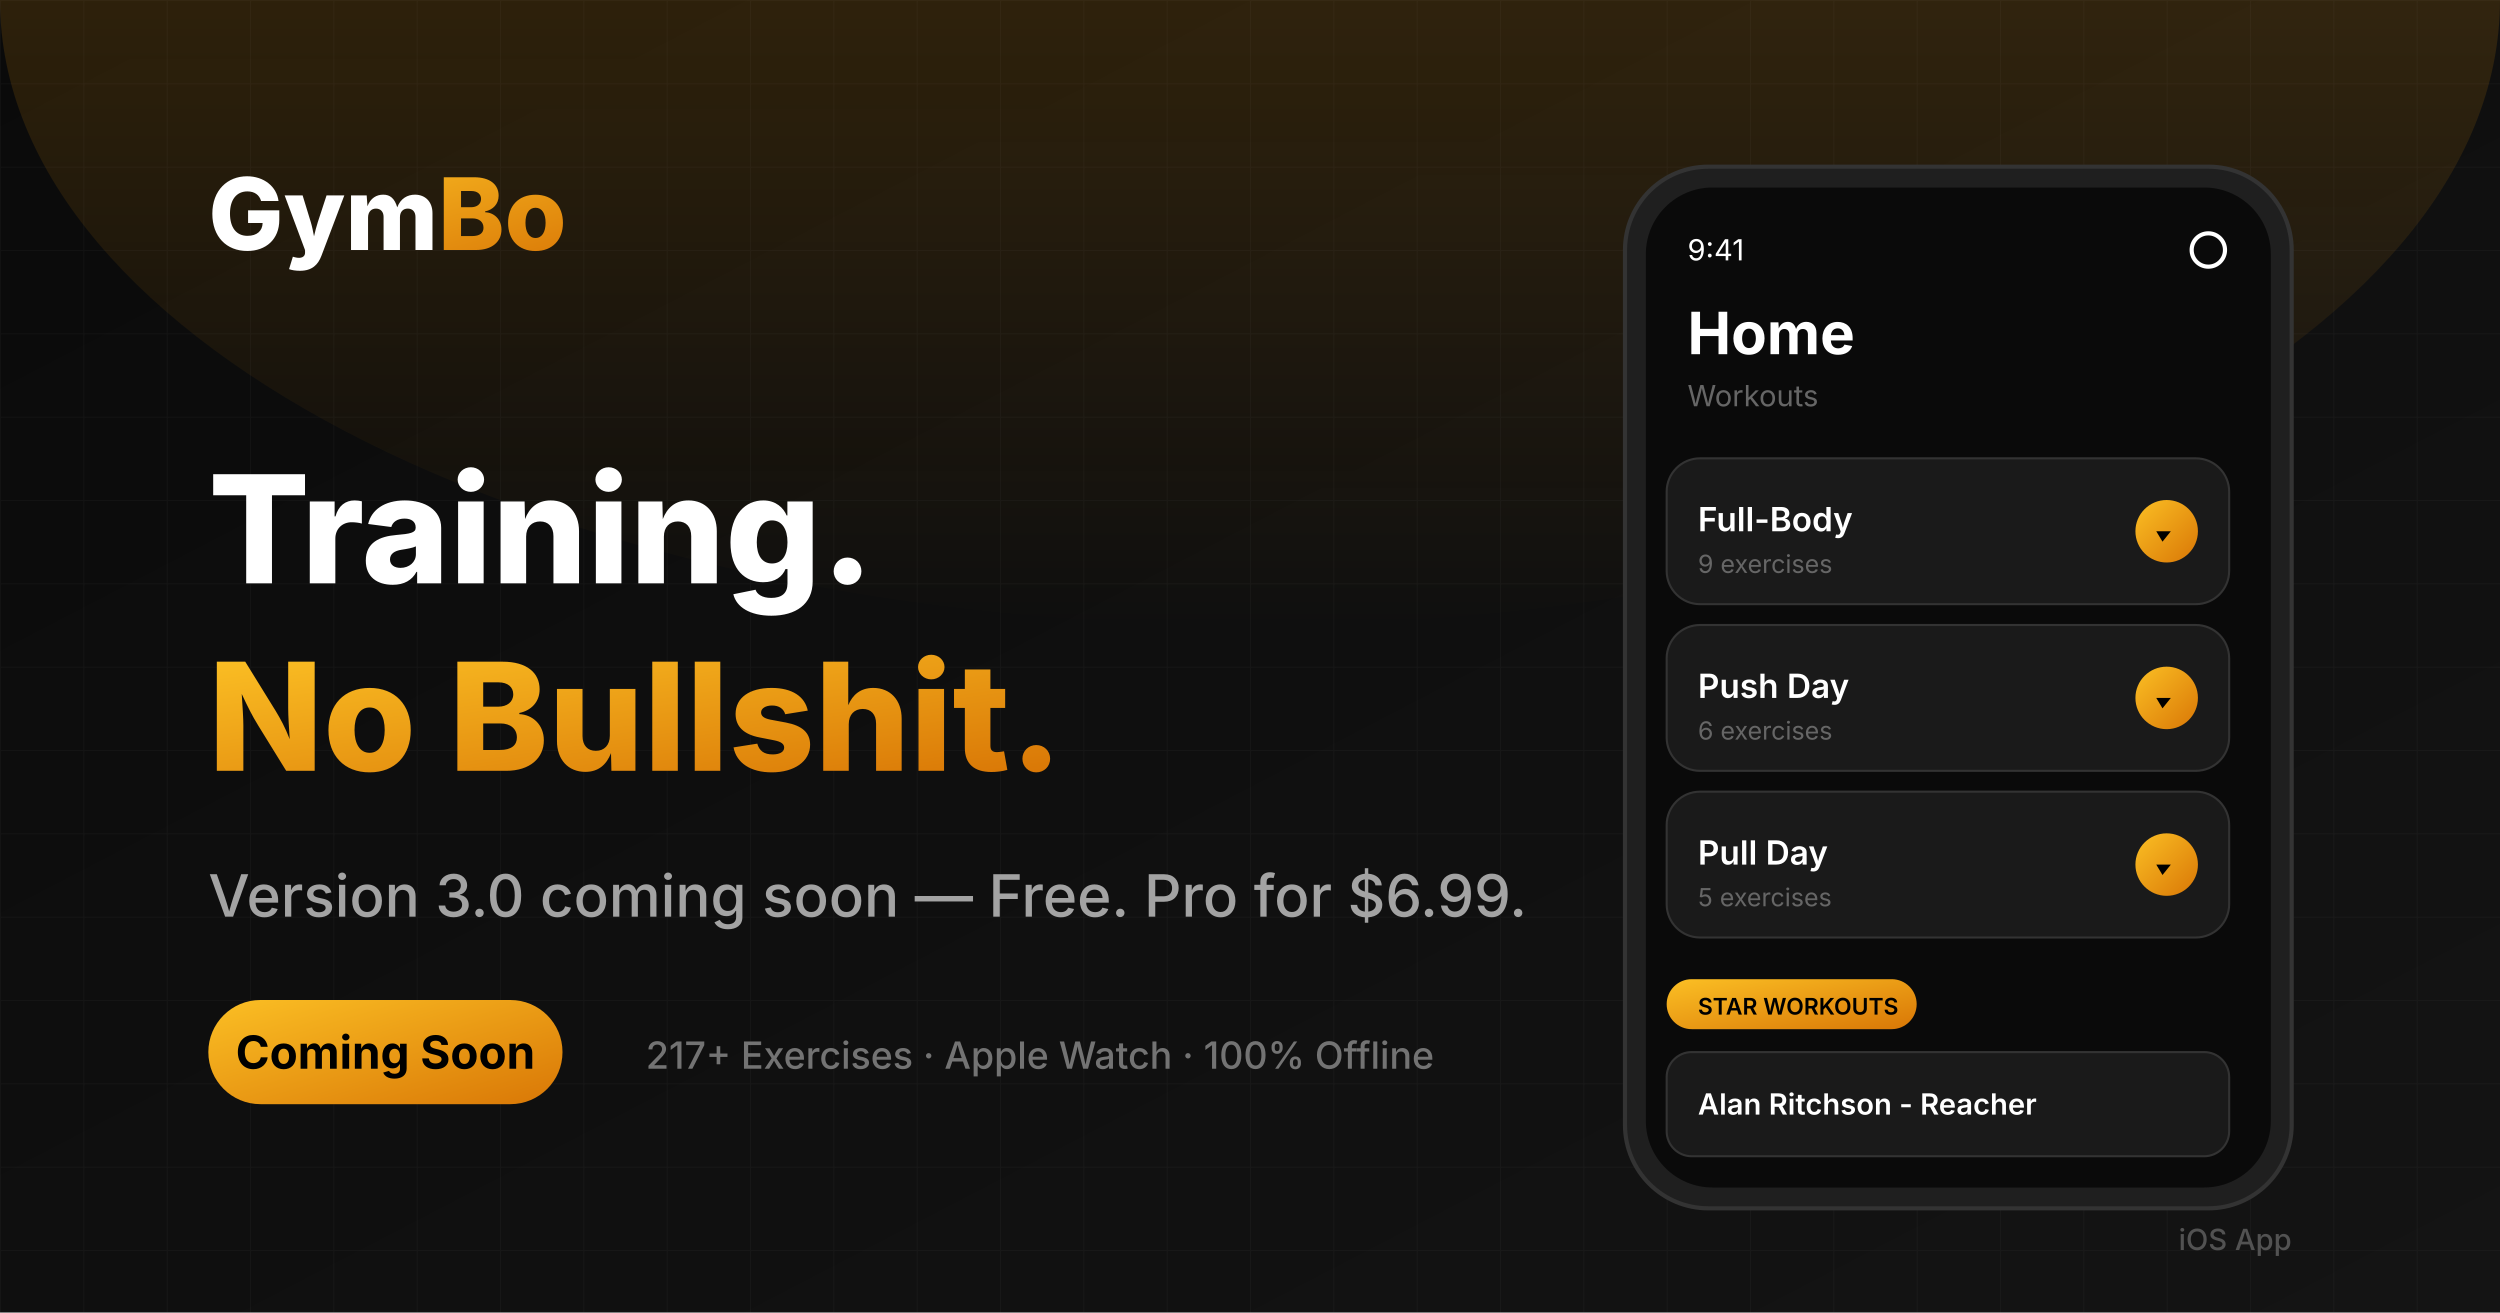
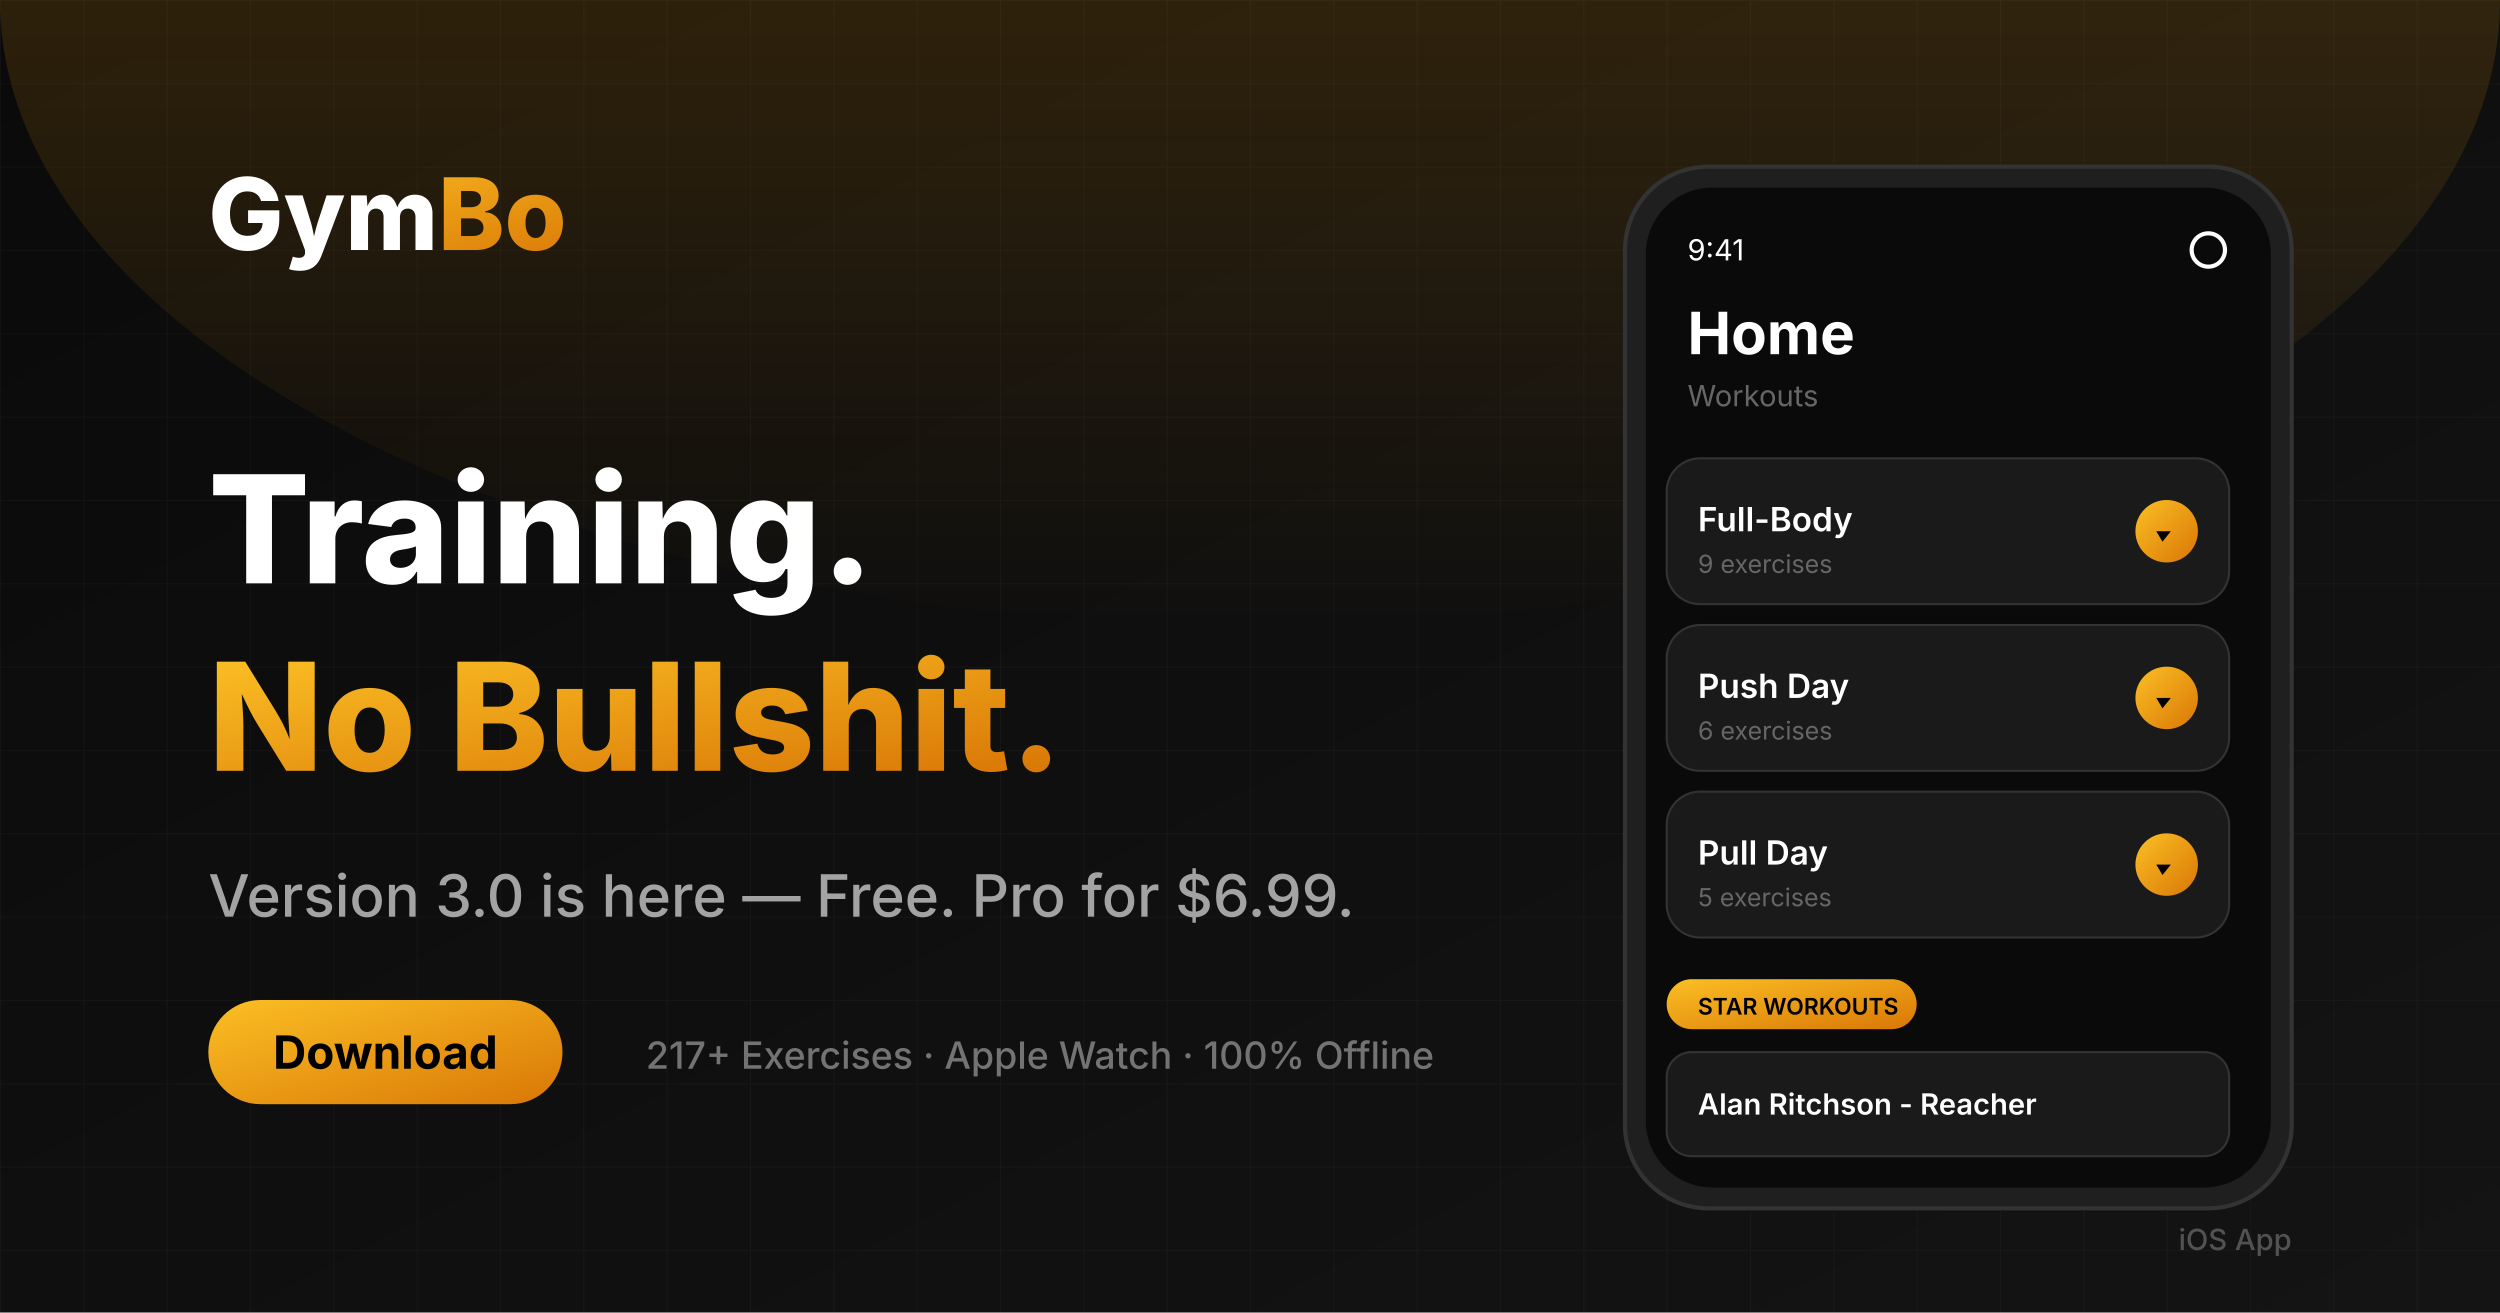
<svg xmlns="http://www.w3.org/2000/svg" viewBox="0 0 1200 630" width="1200" height="630">
  <defs>
    <linearGradient id="bgGrad" x1="0%" y1="0%" x2="100%" y2="100%">
      <stop offset="0%" style="stop-color:#0A0A0A" />
      <stop offset="100%" style="stop-color:#141414" />
    </linearGradient>
    <linearGradient id="accentGrad" x1="0%" y1="0%" x2="100%" y2="100%">
      <stop offset="0%" style="stop-color:#FBBF24" />
      <stop offset="100%" style="stop-color:#D97706" />
    </linearGradient>
    <linearGradient id="glowGrad" x1="50%" y1="0%" x2="50%" y2="100%">
      <stop offset="0%" style="stop-color:#F59E0B;stop-opacity:0.3" />
      <stop offset="100%" style="stop-color:#F59E0B;stop-opacity:0" />
    </linearGradient>
  </defs>
  <rect width="1200" height="630" fill="url(#bgGrad)" />
  <ellipse cx="600" cy="0" rx="600" ry="300" fill="url(#glowGrad)" />
  <pattern id="grid" width="40" height="40" patternUnits="userSpaceOnUse">
    <path d="M 40 0 L 0 0 0 40" fill="none" stroke="rgba(255,255,255,0.03)" stroke-width="1" />
  </pattern>
  <rect width="1200" height="630" fill="url(#grid)" />
  <text x="100" y="120" font-family="Inter, -apple-system, sans-serif" font-size="48" font-weight="800" fill="#FFFFFF">Gym<tspan fill="url(#accentGrad)">Bo</tspan>
  </text>
  <text x="100" y="280" font-family="Inter, -apple-system, sans-serif" font-size="72" font-weight="800" fill="#FFFFFF">Training.</text>
  <text x="100" y="370" font-family="Inter, -apple-system, sans-serif" font-size="72" font-weight="800" fill="url(#accentGrad)">No Bullshit.</text>
-   <text x="100" y="440" font-family="Inter, -apple-system, sans-serif" font-size="28" font-weight="500" fill="#A3A3A3">Version 3.0 coming soon — Free. Pro for $6.99.</text>
+   <text x="100" y="440" font-family="Inter, -apple-system, sans-serif" font-size="28" font-weight="500" fill="#A3A3A3">Version 3.0 is here — Free. Pro for $6.99.</text>
  <rect x="100" y="480" width="170" height="50" rx="25" fill="url(#accentGrad)" />
-   <text x="185" y="513" font-family="Inter, -apple-system, sans-serif" font-size="22" font-weight="700" fill="#000000" text-anchor="middle">Coming Soon</text>
+   <text x="185" y="513" font-family="Inter, -apple-system, sans-serif" font-size="22" font-weight="700" fill="#000000" text-anchor="middle">Download</text>
  <text x="310" y="513" font-family="Inter, -apple-system, sans-serif" font-size="18" font-weight="500" fill="#737373">217+ Exercises · Apple Watch · 100% Offline</text>
  <g transform="translate(780, 80)">
    <rect x="0" y="0" width="320" height="500" rx="40" fill="#1F1F1F" stroke="#333" stroke-width="2" />
    <rect x="10" y="10" width="300" height="480" rx="32" fill="#0A0A0A" />
    <text x="30" y="45" font-family="Inter, sans-serif" font-size="14" fill="#fff">9:41</text>
    <circle cx="280" cy="40" r="8" fill="none" stroke="#fff" stroke-width="2" />
    <text x="30" y="90" font-family="Inter, sans-serif" font-size="28" font-weight="700" fill="#fff">Home</text>
    <text x="30" y="115" font-family="Inter, sans-serif" font-size="14" fill="#666">Workouts</text>
    <rect x="20" y="140" width="270" height="70" rx="16" fill="#1a1a1a" stroke="#333" stroke-width="1" />
    <text x="35" y="175" font-family="Inter, sans-serif" font-size="16" font-weight="600" fill="#fff">Full-Body</text>
    <text x="35" y="195" font-family="Inter, sans-serif" font-size="12" fill="#666">9 exercises</text>
    <circle cx="260" cy="175" r="15" fill="url(#accentGrad)" />
    <path d="M255 175 L262 175 L258 180 Z" fill="#000" />
    <rect x="20" y="220" width="270" height="70" rx="16" fill="#1a1a1a" stroke="#333" stroke-width="1" />
    <text x="35" y="255" font-family="Inter, sans-serif" font-size="16" font-weight="600" fill="#fff">Push Day</text>
    <text x="35" y="275" font-family="Inter, sans-serif" font-size="12" fill="#666">6 exercises</text>
    <circle cx="260" cy="255" r="15" fill="url(#accentGrad)" />
    <path d="M255 255 L262 255 L258 260 Z" fill="#000" />
    <rect x="20" y="300" width="270" height="70" rx="16" fill="#1a1a1a" stroke="#333" stroke-width="1" />
    <text x="35" y="335" font-family="Inter, sans-serif" font-size="16" font-weight="600" fill="#fff">Pull Day</text>
    <text x="35" y="355" font-family="Inter, sans-serif" font-size="12" fill="#666">5 exercises</text>
    <circle cx="260" cy="335" r="15" fill="url(#accentGrad)" />
    <path d="M255 335 L262 335 L258 340 Z" fill="#000" />
    <rect x="20" y="390" width="120" height="24" rx="12" fill="url(#accentGrad)" />
    <text x="35" y="407" font-family="Inter, sans-serif" font-size="11" font-weight="600" fill="#000">STAR WORKOUTS</text>
    <rect x="20" y="425" width="270" height="50" rx="12" fill="#1a1a1a" stroke="#333" stroke-width="1" />
    <text x="35" y="455" font-family="Inter, sans-serif" font-size="14" font-weight="600" fill="#fff">Alan Ritchson - Reacher</text>
  </g>
  <text x="1100" y="600" font-family="Inter, -apple-system, sans-serif" font-size="14" font-weight="500" fill="#525252" text-anchor="end">iOS App</text>
</svg>
